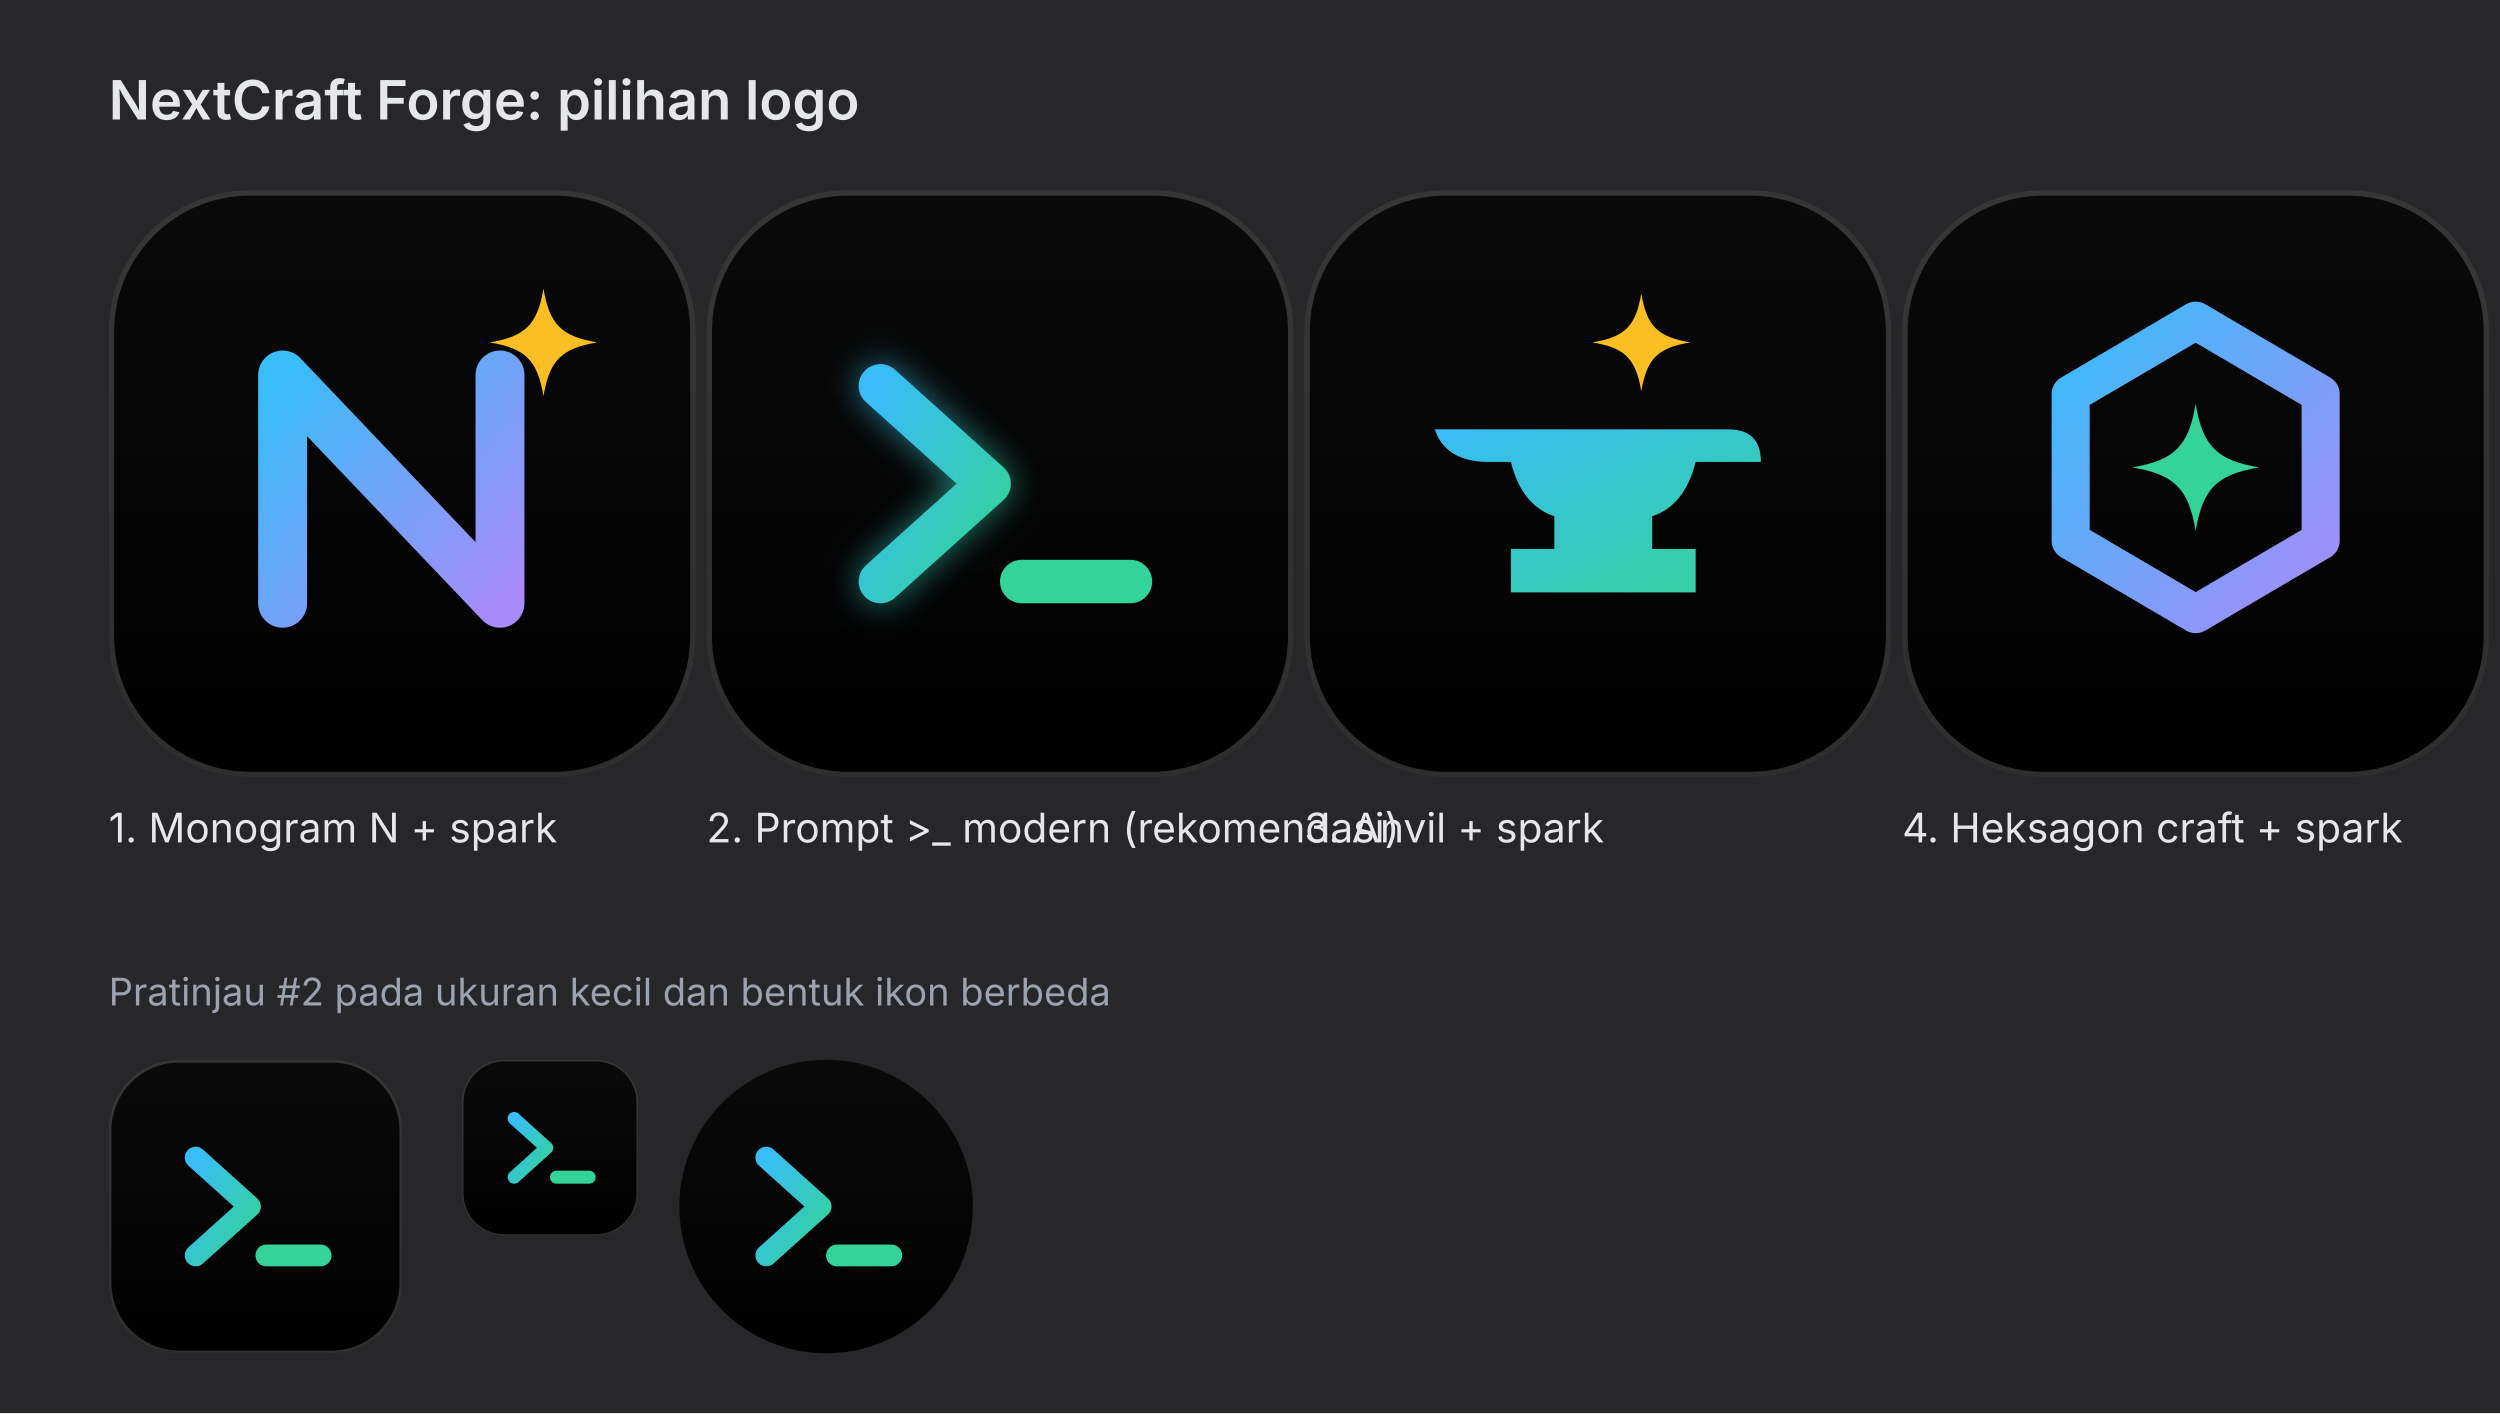
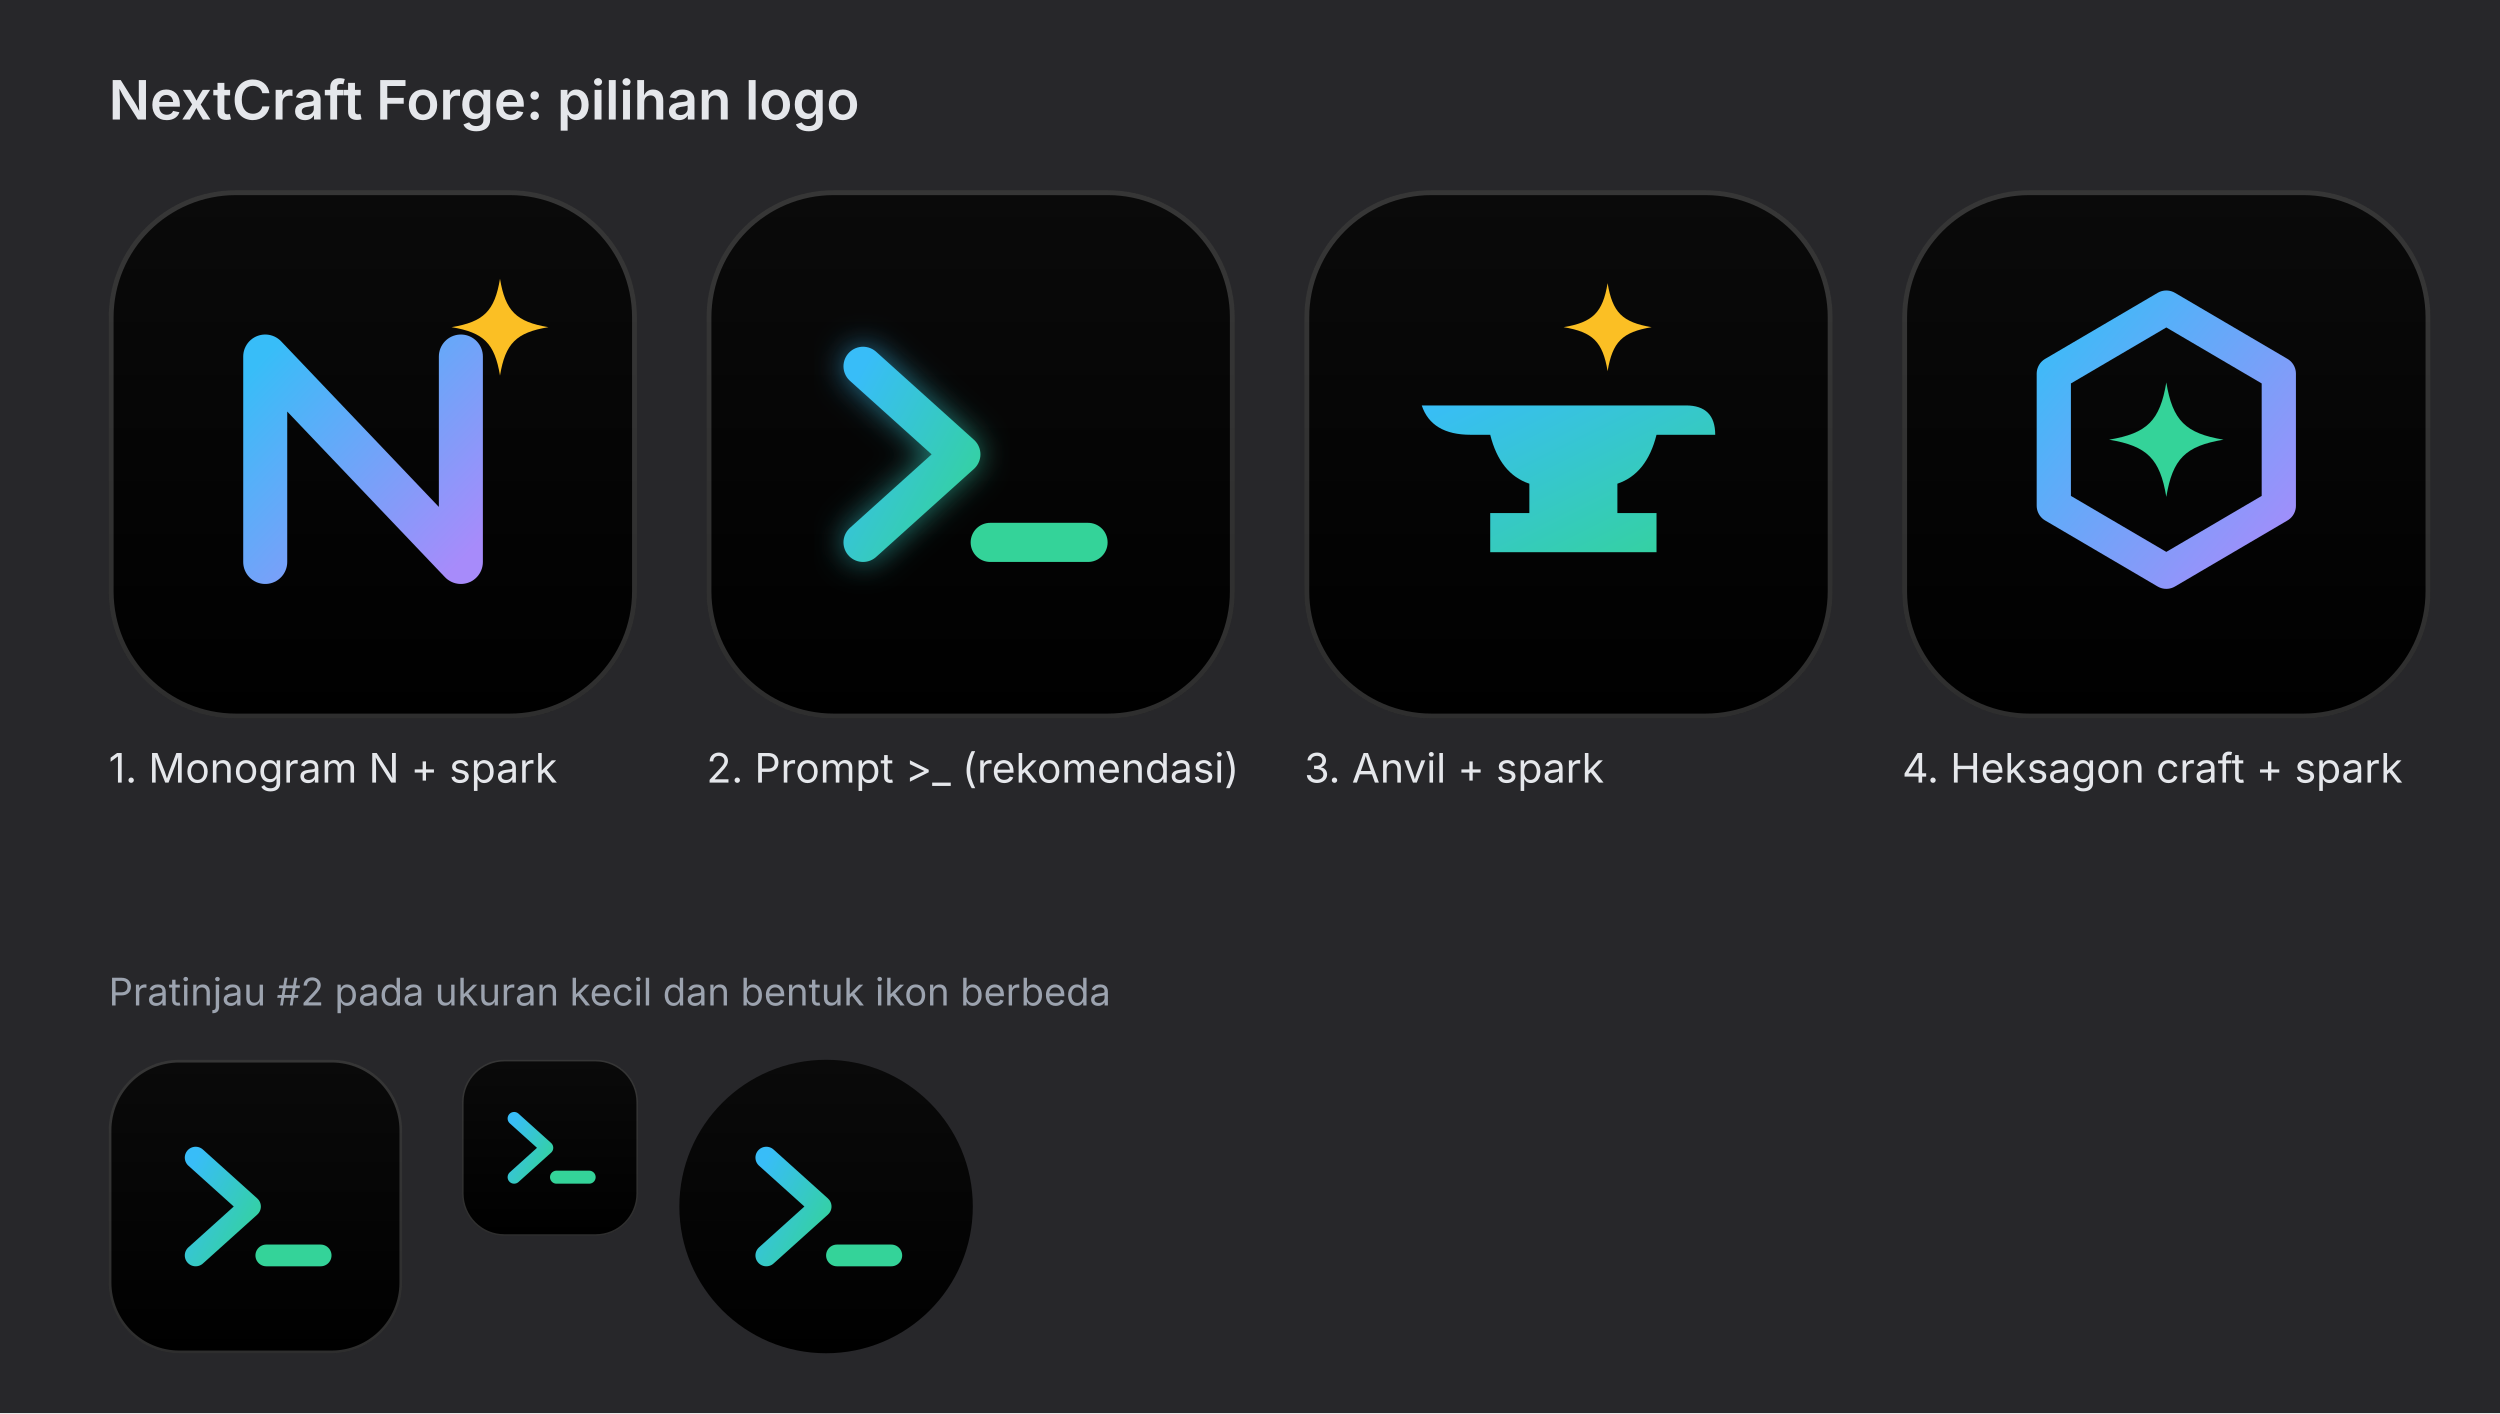
<svg xmlns="http://www.w3.org/2000/svg" viewBox="0 0 920 520" width="920" height="520" font-family="Inter,Arial,sans-serif">
  <defs>
    <linearGradient id="g" x1="0" y1="0" x2="1" y2="1">
      <stop offset="0" stop-color="#38BDF8" />
      <stop offset="1" stop-color="#34D399" />
    </linearGradient>
    <linearGradient id="g2" x1="0" y1="0" x2="1" y2="1">
      <stop offset="0" stop-color="#38BDF8" />
      <stop offset="1" stop-color="#A78BFA" />
    </linearGradient>
    <linearGradient id="bg" x1="0" y1="0" x2="0" y2="1">
      <stop offset="0" stop-color="#0A0A0A" />
      <stop offset="1" stop-color="#000000" />
    </linearGradient>
    <filter id="glow" x="-50%" y="-50%" width="200%" height="200%">
      <feGaussianBlur stdDeviation="3" />
    </filter>
    <g id="tile">
      <rect width="108" height="108" rx="26" fill="url(#bg)" />
      <rect x=".5" y=".5" width="107" height="107" rx="25.5" fill="none" stroke="#ffffff" stroke-opacity=".18" />
    </g>
    <path id="spark" d="M0,-9 C1,-3 3,-1 9,0 C3,1 1,3 0,9 C-1,3 -3,1 -9,0 C-3,-1 -1,-3 0,-9Z" />
  </defs>
  <rect width="920" height="520" fill="#27272A" />
  <text x="40" y="44" fill="#E5E7EB" font-size="20" font-weight="600">NextCraft Forge: pilihan logo</text>
-   <g transform="translate(40,70) scale(2)">
+   <g transform="translate(40,70) scale(1.8)">
    <use href="#tile" />
    <path d="M32,76 V34 L72,76 V34" fill="none" stroke="url(#g2)" stroke-width="9" stroke-linecap="round" stroke-linejoin="round" />
    <use href="#spark" transform="translate(80,28) scale(1.1)" fill="#FBBF24" />
  </g>
-   <text x="40" y="310" fill="#E5E7EB" font-size="15">1. Monogram N + spark</text>
-   <g transform="translate(260,70) scale(2)">
+   <text x="40" y="288" fill="#E5E7EB" font-size="15">1. Monogram N + spark</text>
+   <g transform="translate(260,70) scale(1.8)">
    <use href="#tile" />
    <path d="M32,36 L52,54 L32,72" fill="none" stroke="url(#g)" stroke-width="8" stroke-linecap="round" stroke-linejoin="round" opacity=".6" filter="url(#glow)" />
    <path d="M32,36 L52,54 L32,72" fill="none" stroke="url(#g)" stroke-width="8" stroke-linecap="round" stroke-linejoin="round" />
    <path d="M58,72 H78" stroke="#34D399" stroke-width="8" stroke-linecap="round" />
  </g>
-   <text x="260" y="310" fill="#E5E7EB" font-size="15">2. Prompt &gt;_ modern (rekomendasi)</text>
-   <g transform="translate(480,70) scale(2)">
+   <text x="260" y="288" fill="#E5E7EB" font-size="15">2. Prompt &gt;_ (rekomendasi)</text>
+   <g transform="translate(480,70) scale(1.8)">
    <use href="#tile" />
    <path d="M24,44 H78 Q84,44 84,50 H72 Q70,58 64,60 V66 H72 V74 H38 V66 H46 V60 Q40,58 38,50 H34 Q26,50 24,44Z" fill="url(#g)" />
    <use href="#spark" transform="translate(62,28)" fill="#FBBF24" />
  </g>
-   <text x="480" y="310" fill="#E5E7EB" font-size="15">3. Anvil + spark</text>
-   <g transform="translate(700,70) scale(2)">
+   <text x="480" y="288" fill="#E5E7EB" font-size="15">3. Anvil + spark</text>
+   <g transform="translate(700,70) scale(1.8)">
    <use href="#tile" />
    <path d="M54,24 L77,37.5 V64.5 L54,78 L31,64.5 V37.5Z" fill="none" stroke="url(#g2)" stroke-width="7" stroke-linejoin="round" />
    <use href="#spark" transform="translate(54,51) scale(1.3)" fill="#34D399" />
  </g>
-   <text x="700" y="310" fill="#E5E7EB" font-size="15">4. Heksagon craft + spark</text>
+   <text x="700" y="288" fill="#E5E7EB" font-size="15">4. Heksagon craft + spark</text>
  <text x="40" y="370" fill="#9CA3AF" font-size="14">Pratinjau #2 pada ukuran kecil dan bentuk ikon berbeda</text>
  <g transform="translate(40,390)">
    <g transform="scale(1.0)">
      <use href="#tile" />
      <path d="M32,36 L52,54 L32,72" fill="none" stroke="url(#g)" stroke-width="8" stroke-linecap="round" stroke-linejoin="round" />
      <path d="M58,72 H78" stroke="#34D399" stroke-width="8" stroke-linecap="round" />
    </g>
    <g transform="translate(130,0) scale(.6)">
      <use href="#tile" />
      <path d="M32,36 L52,54 L32,72" fill="none" stroke="url(#g)" stroke-width="8" stroke-linecap="round" stroke-linejoin="round" />
      <path d="M58,72 H78" stroke="#34D399" stroke-width="8" stroke-linecap="round" />
    </g>
    <g transform="translate(210,0)">
      <clipPath id="c">
        <circle cx="54" cy="54" r="54" />
      </clipPath>
      <g clip-path="url(#c)">
        <rect width="108" height="108" fill="url(#bg)" />
        <path d="M32,36 L52,54 L32,72" fill="none" stroke="url(#g)" stroke-width="8" stroke-linecap="round" stroke-linejoin="round" />
        <path d="M58,72 H78" stroke="#34D399" stroke-width="8" stroke-linecap="round" />
      </g>
    </g>
  </g>
</svg>
